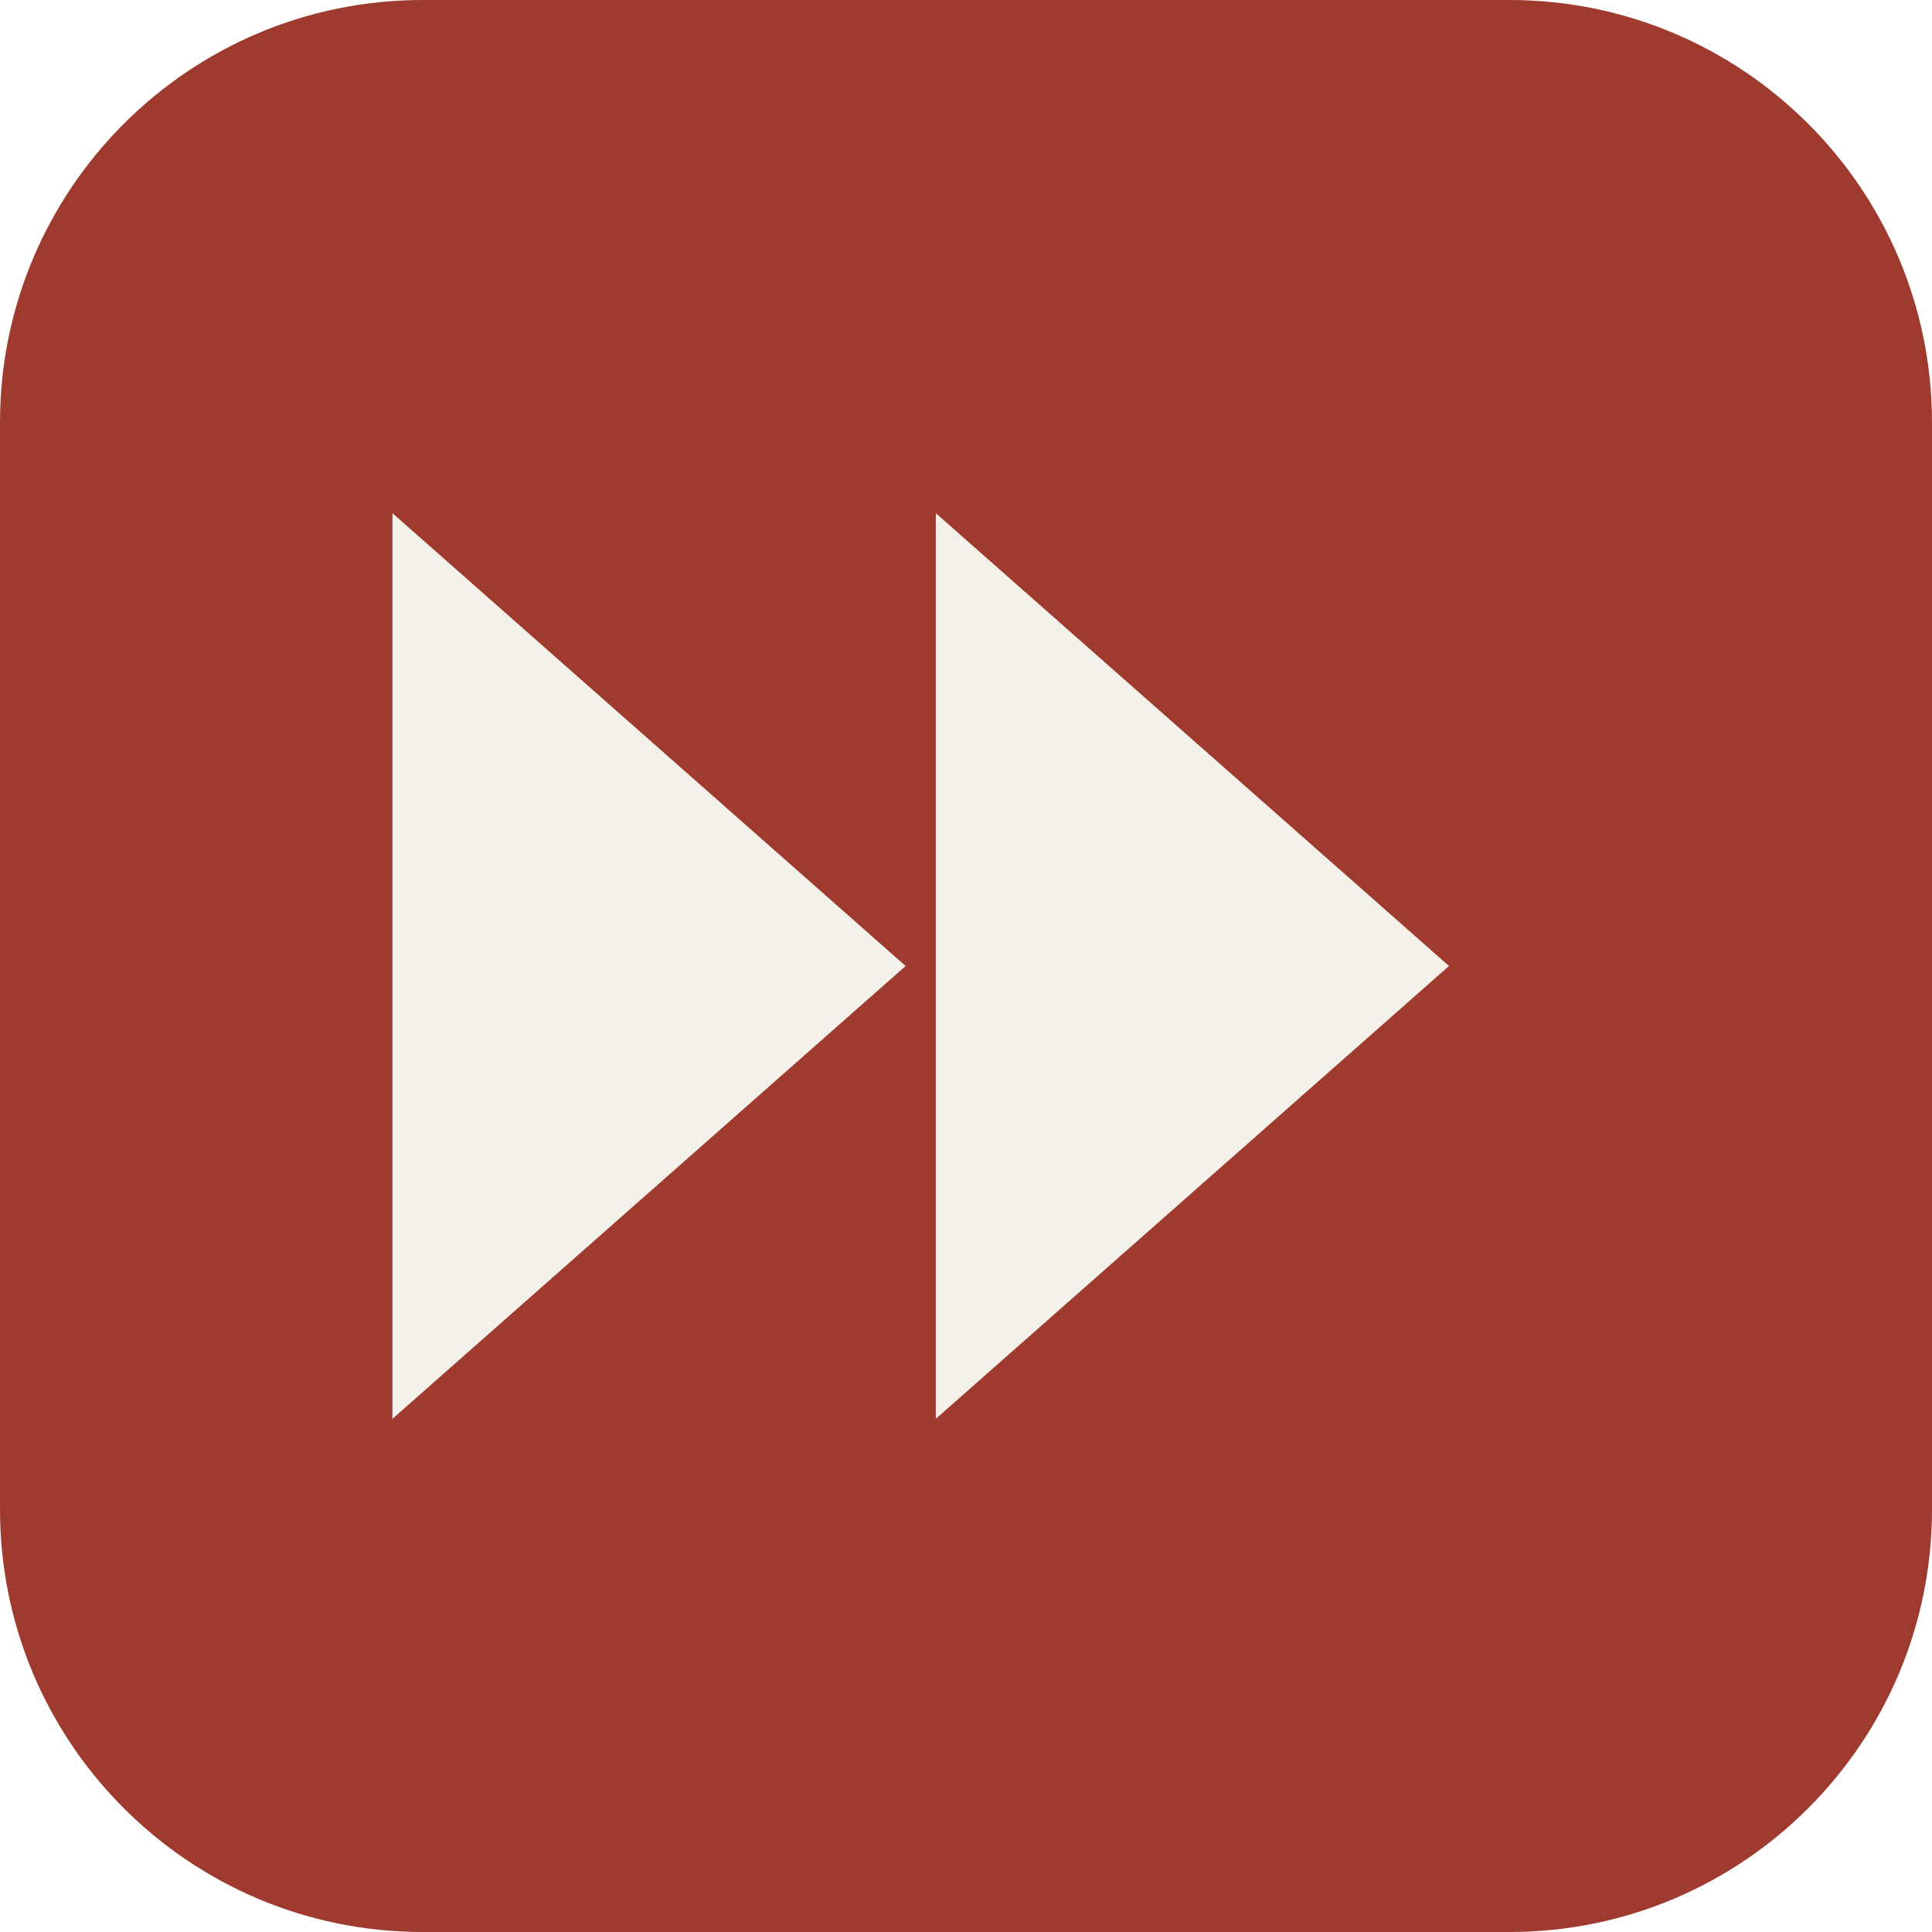
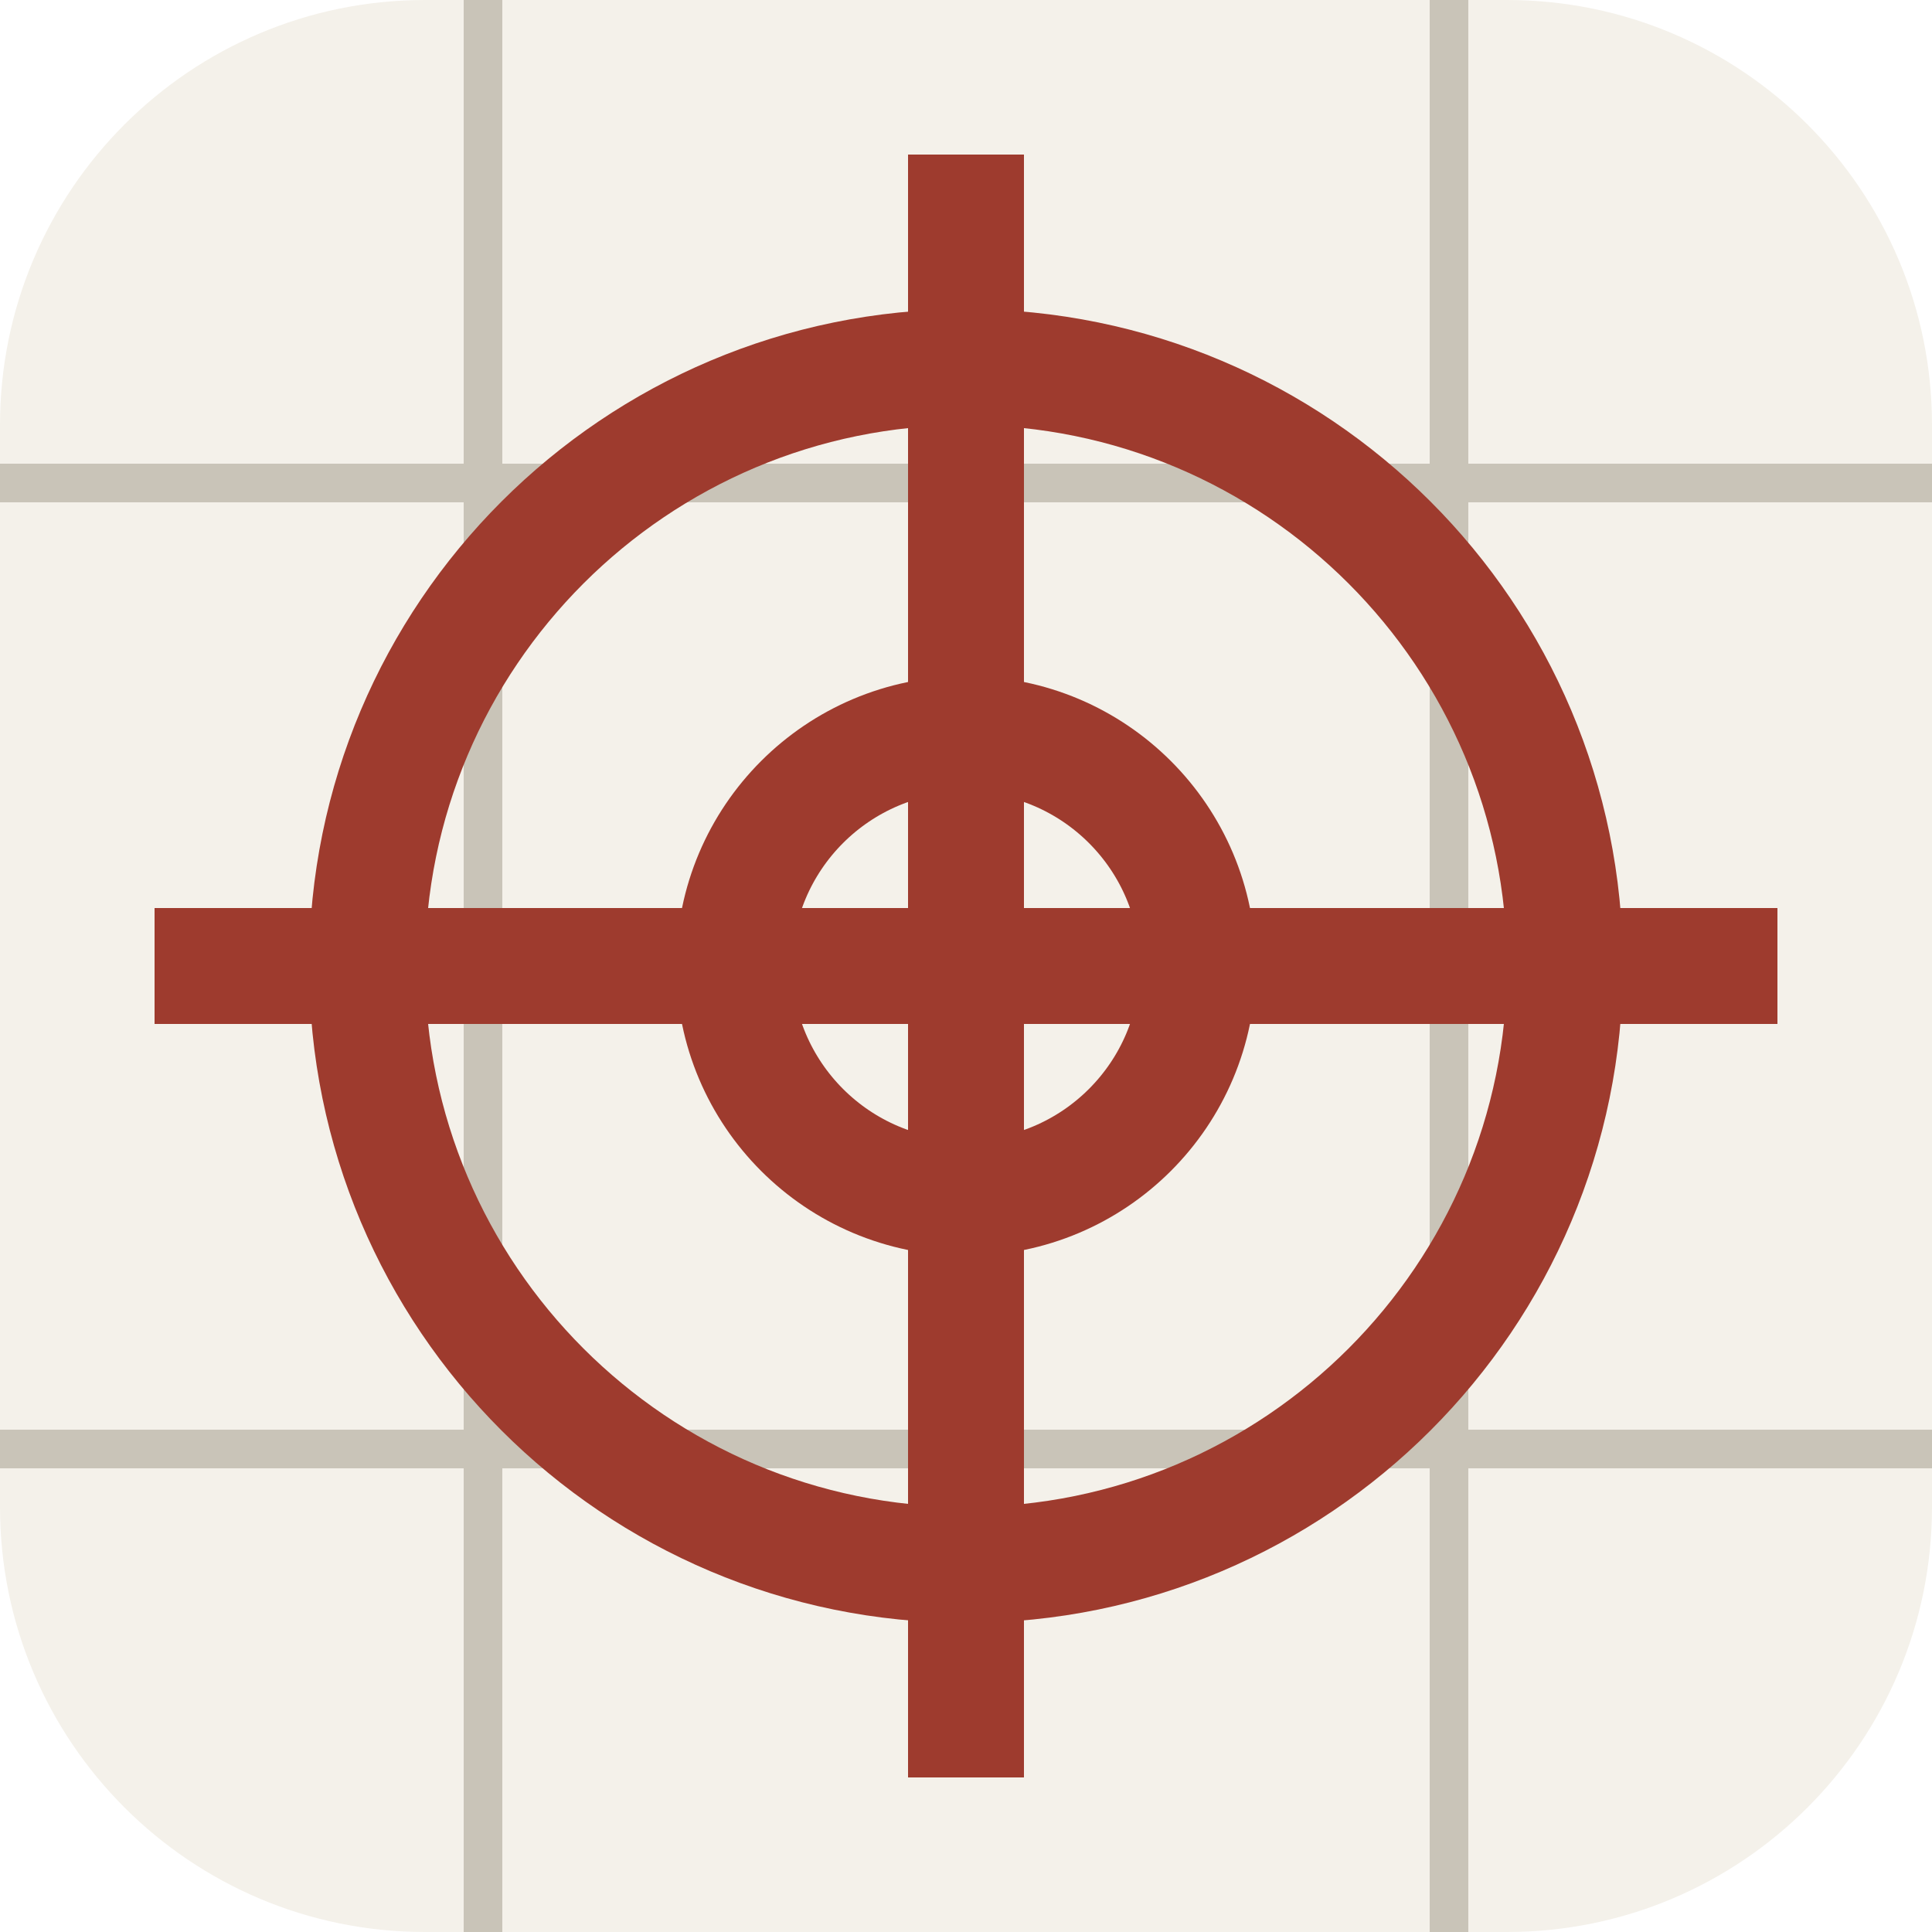
- <svg xmlns="http://www.w3.org/2000/svg" viewBox="0 0 32 32">
-   <style>
-     .tile { fill: #9e3b2e; }
-     .chev { fill: #f4f1ea; }
-     @media (prefers-color-scheme: dark) {
-       .tile { fill: #ccff00; }
-       .chev { fill: #0a0b0d; }
-     }
-   </style>
-   <rect class="tile" width="32" height="32" rx="7" />
-   <path class="chev" d="M6.5 8.5 L15 16 L6.5 23.5 Z" />
-   <path class="chev" d="M15.5 8.5 L24 16 L15.5 23.5 Z" />
+ <svg xmlns="http://www.w3.org/2000/svg" viewBox="0 0 100 100">
+   <style>.t{fill:#f4f1ea}.g{stroke:#c9c4b8}.r{stroke:#9e3b2e}
+   @media (prefers-color-scheme: dark){.t{fill:#101216}.g{stroke:#2a2d33}.r{stroke:#ccff00}}</style>
+   <rect class="t" width="100" height="100" rx="22" />
+   <path class="g" stroke-width="2" d="M25 0V100M75 0V100M0 25H100M0 75H100" />
+   <g class="r" fill="none" stroke-width="6">
+     <circle cx="50" cy="50" r="31" />
+     <circle cx="50" cy="50" r="12" />
+   </g>
+   <path class="r" stroke-width="6" d="M50 8V92M8 50H92" />
</svg>
